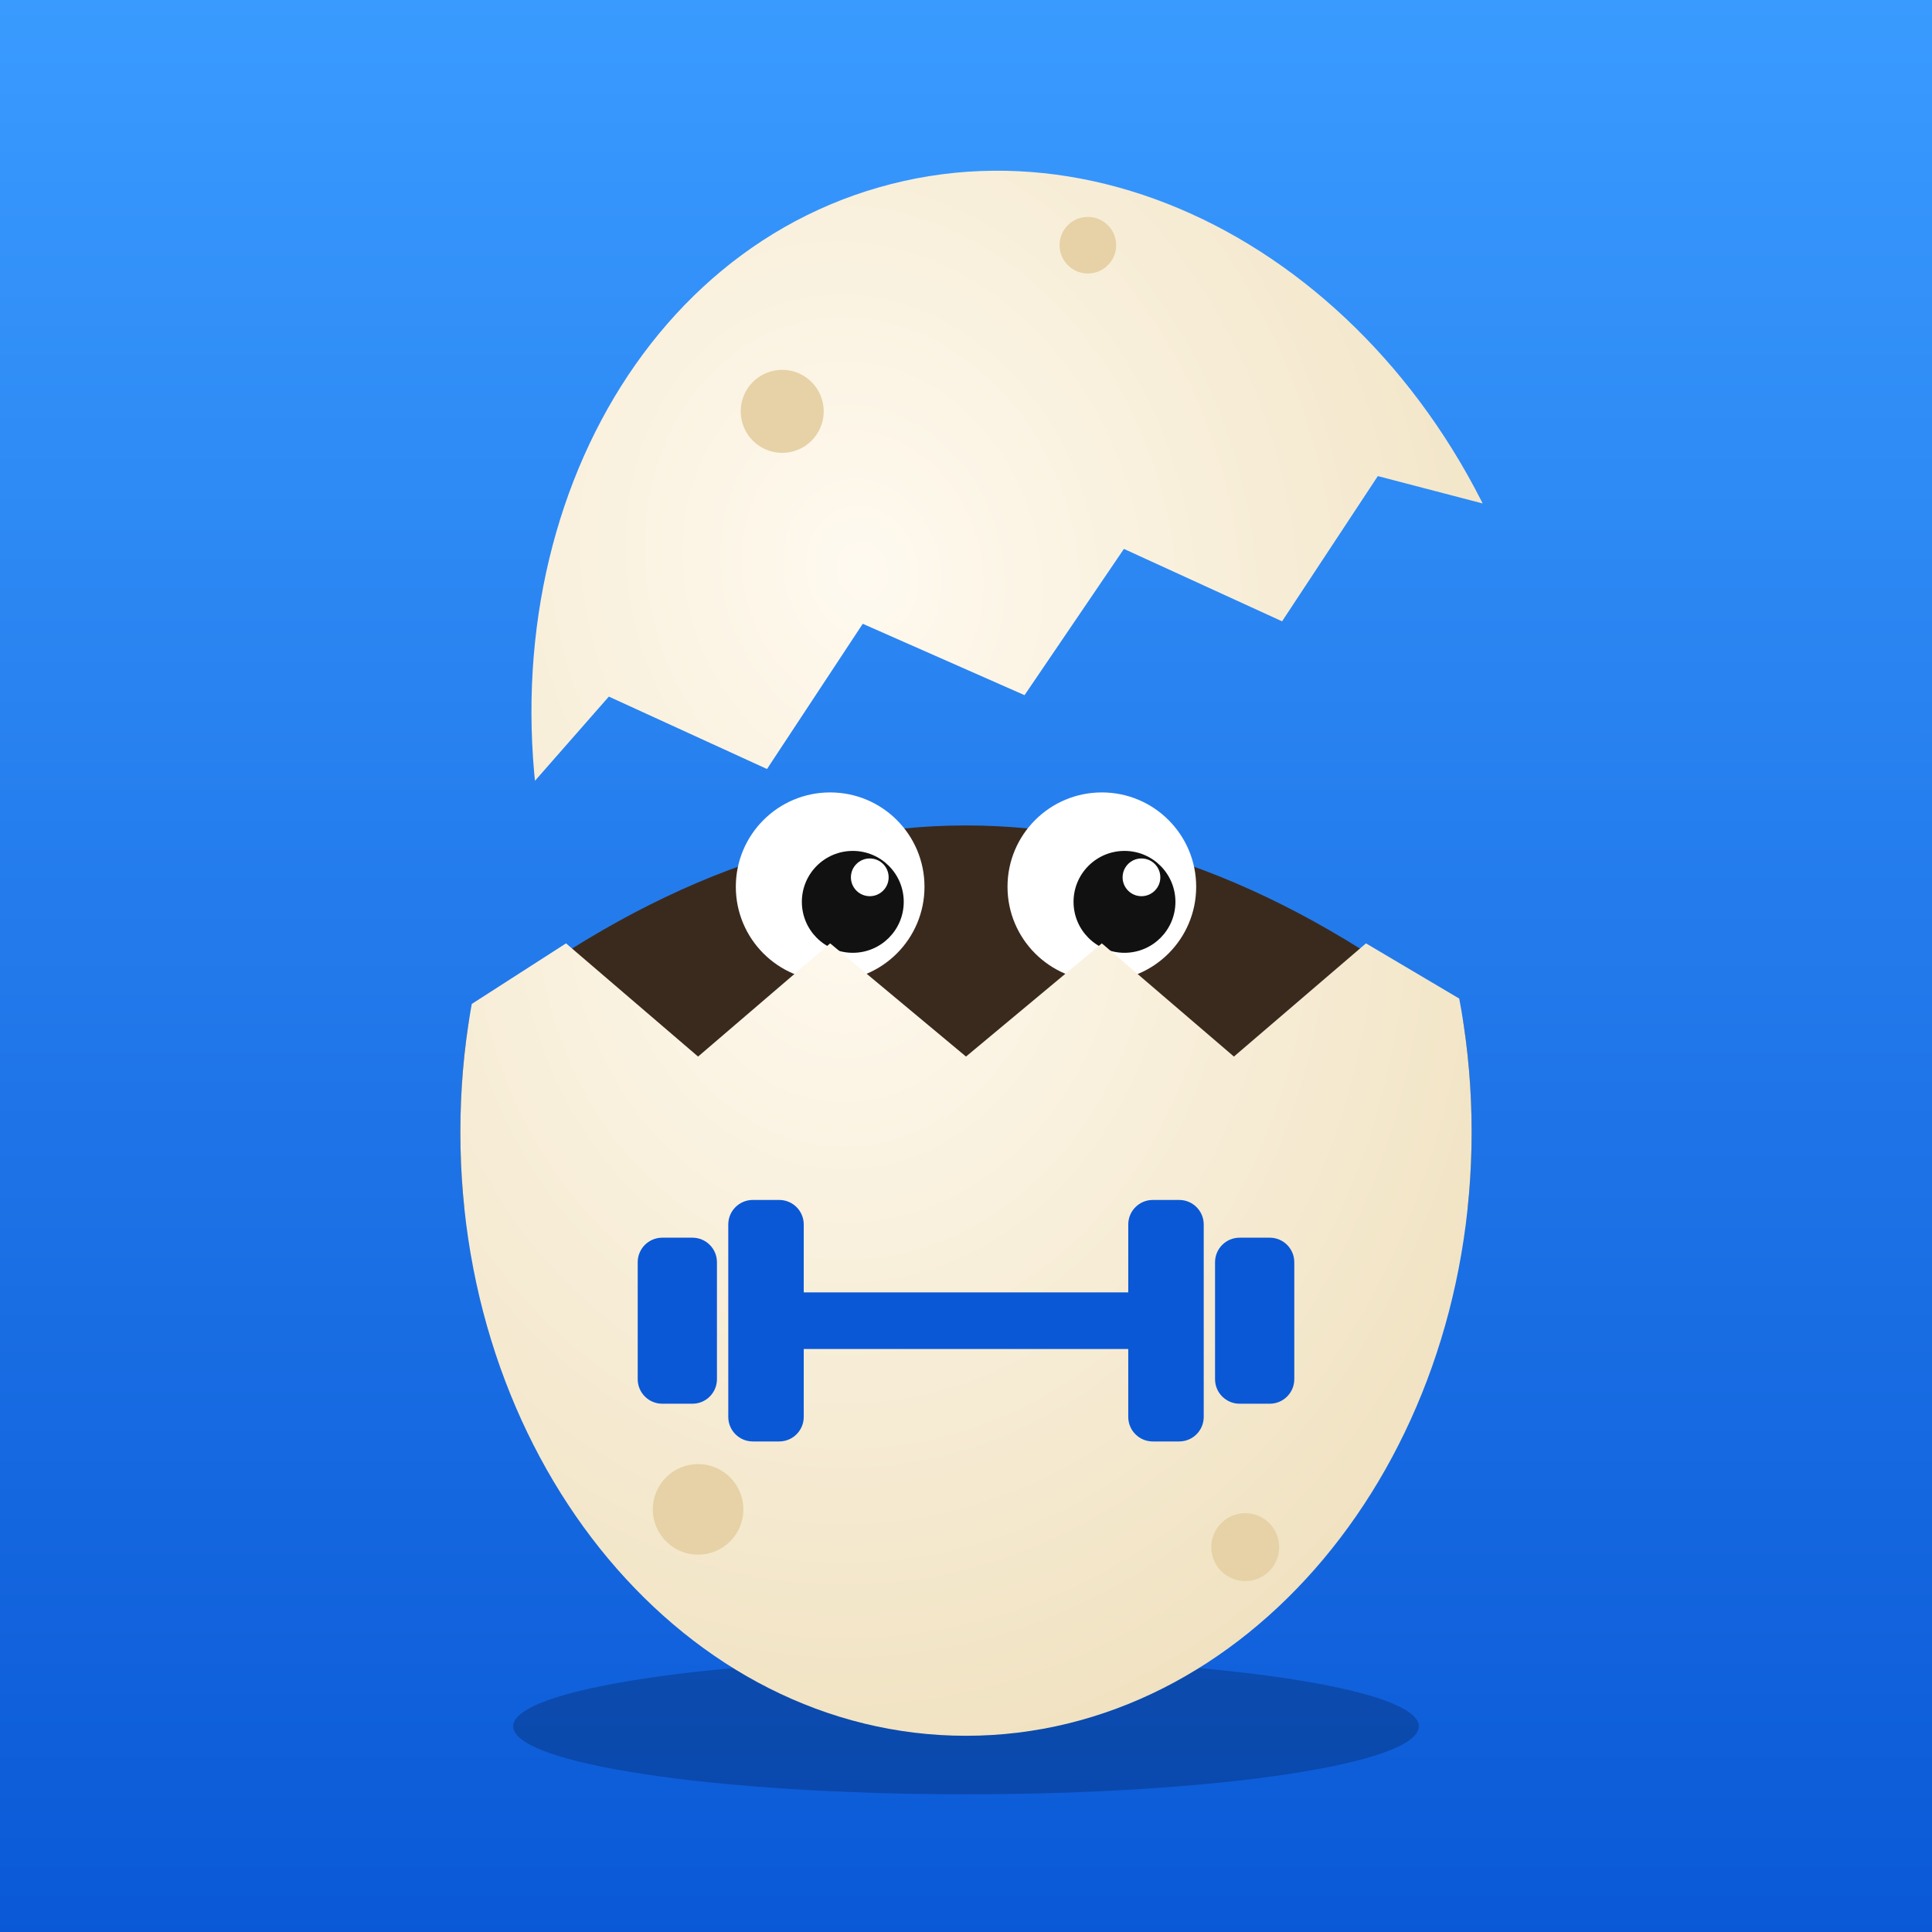
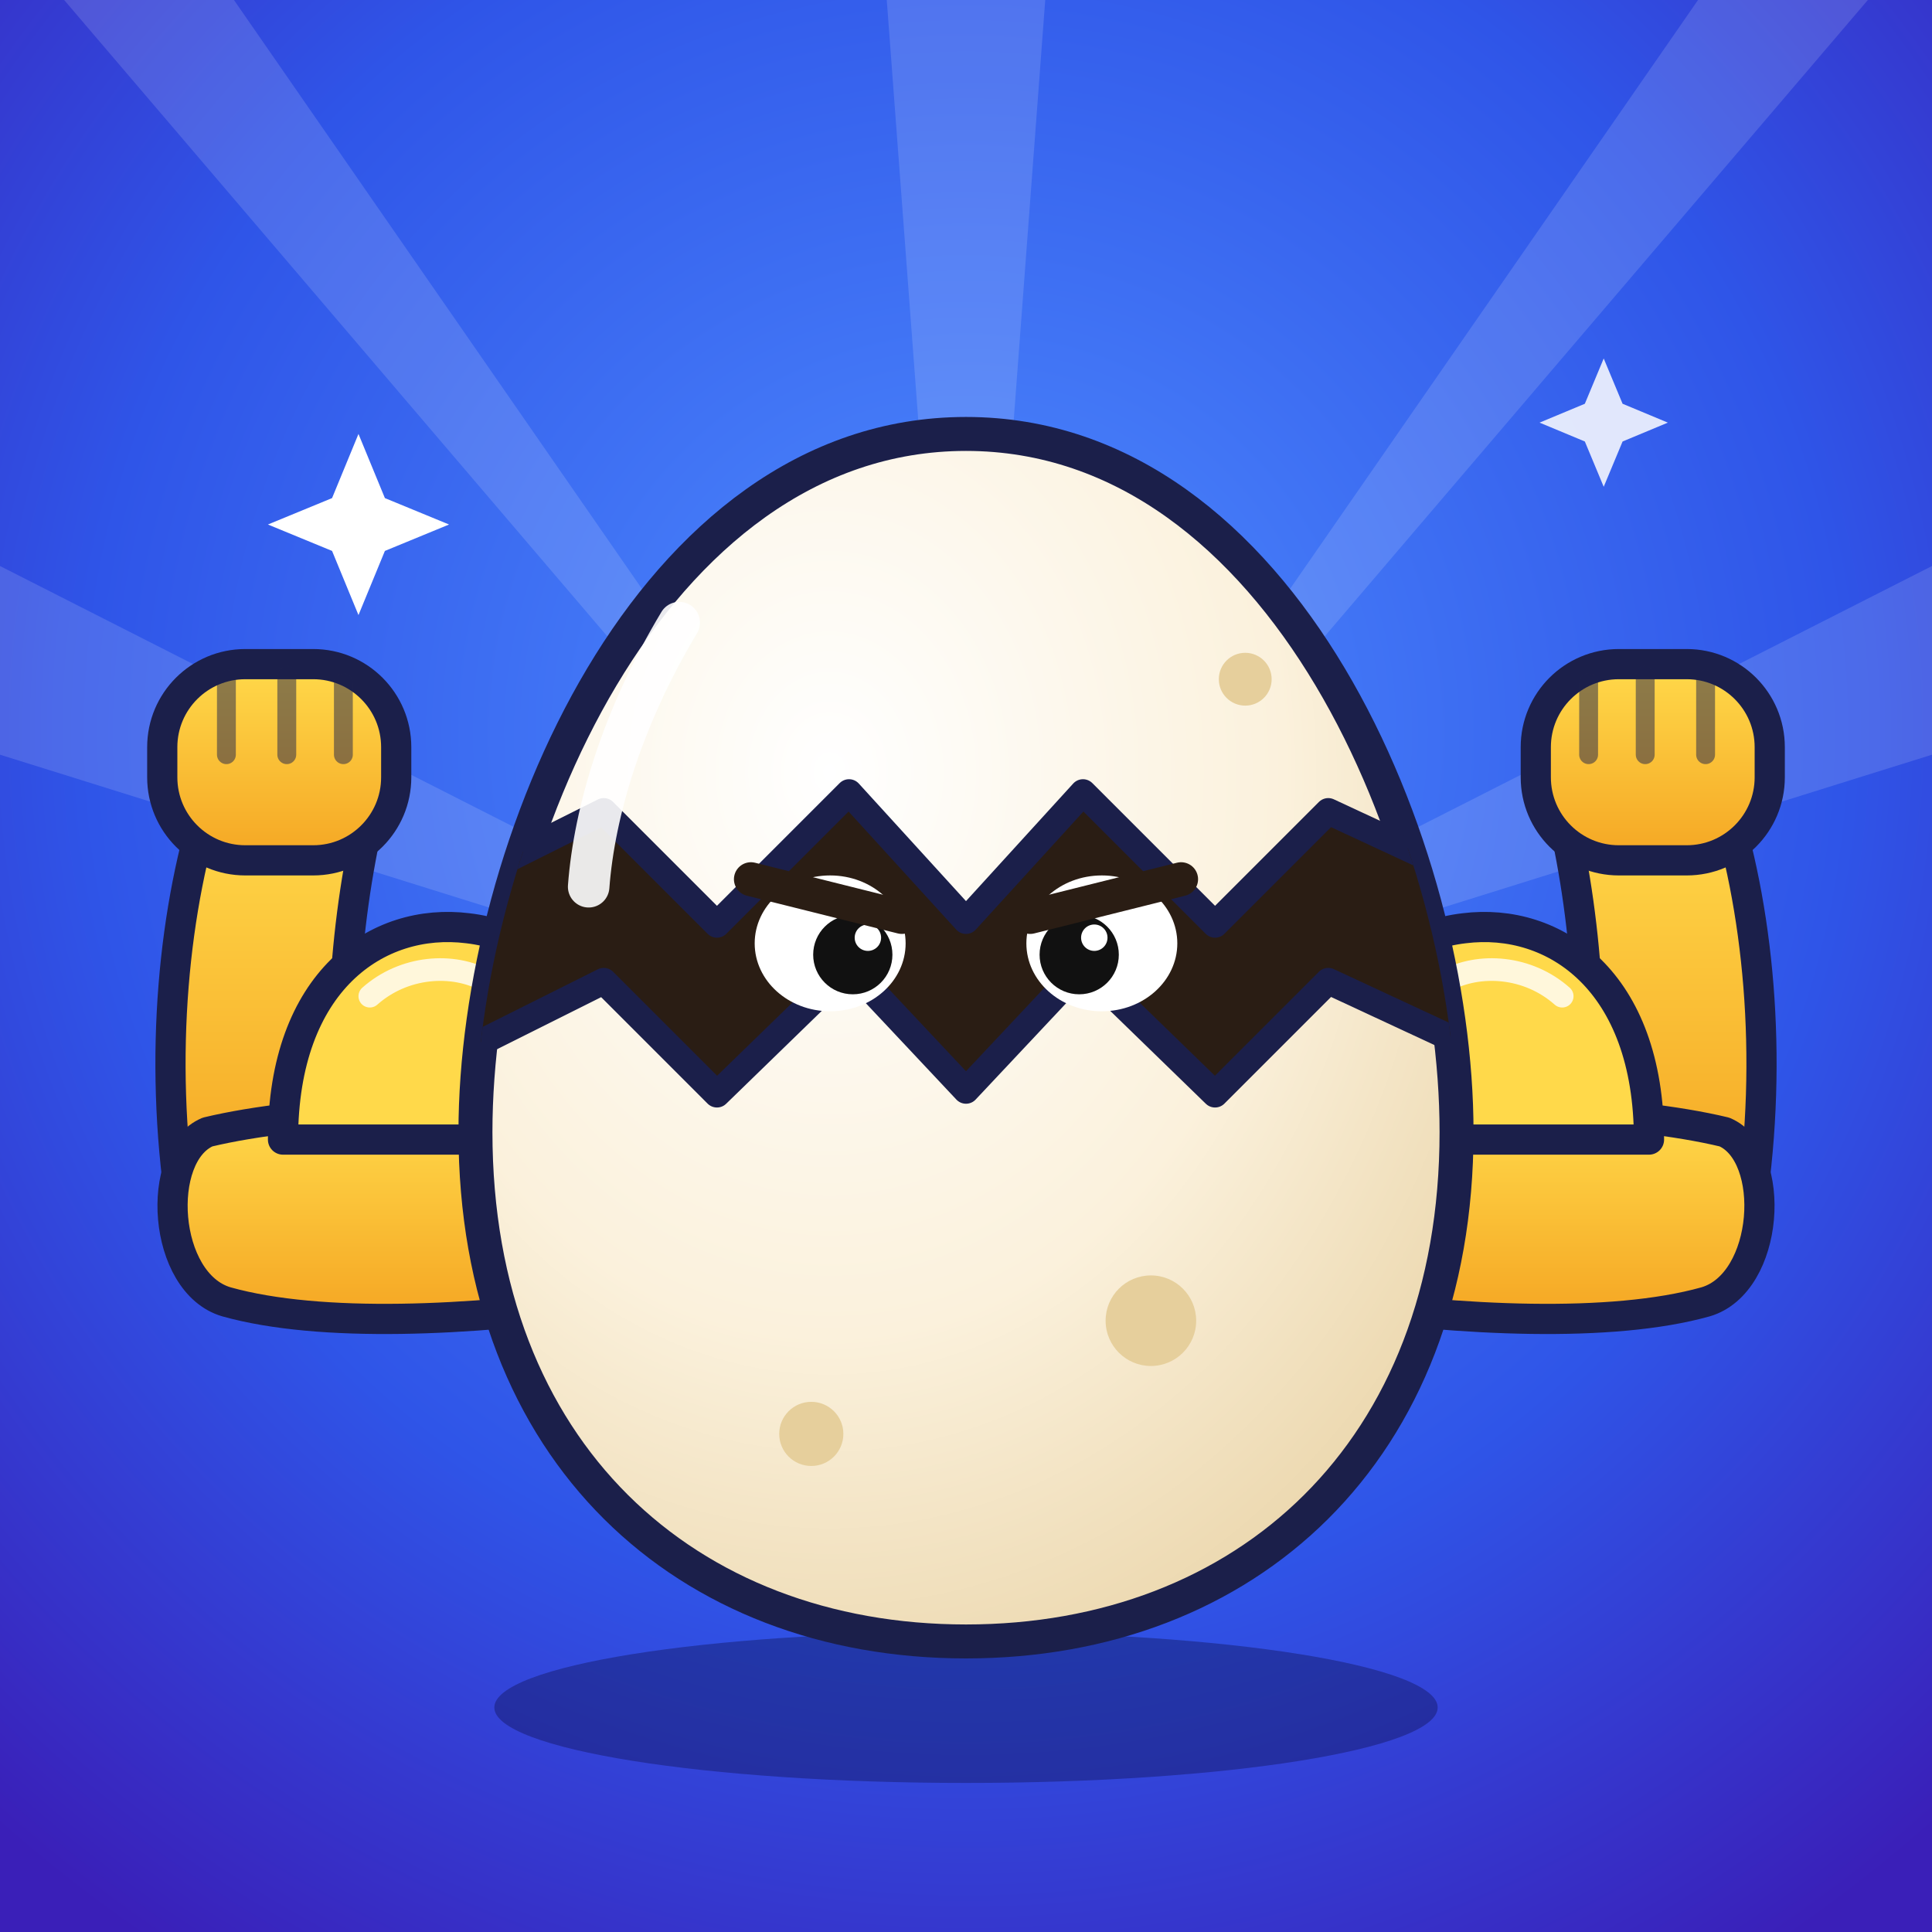
<svg xmlns="http://www.w3.org/2000/svg" viewBox="0 0 1024 1024" width="1024" height="1024">
  <defs>
-     <linearGradient id="bg" x1="0" y1="0" x2="0" y2="1">
-       <stop offset="0" stop-color="#3a9bff" />
-       <stop offset="1" stop-color="#0a58d6" />
+     <radialGradient id="bg" cx=".5" cy=".38" r=".75">
+       <stop offset="0" stop-color="#4f8dff" />
+       <stop offset=".6" stop-color="#2f55e8" />
+       <stop offset="1" stop-color="#3a1fb8" />
+     </radialGradient>
+     <radialGradient id="shell" cx=".36" cy=".28" r=".85">
+       <stop offset="0" stop-color="#ffffff" />
+       <stop offset=".55" stop-color="#fbf1dc" />
+       <stop offset="1" stop-color="#e9d3a6" />
+     </radialGradient>
+     <linearGradient id="arm" x1="0" y1="0" x2="0" y2="1">
+       <stop offset="0" stop-color="#ffd94a" />
+       <stop offset="1" stop-color="#f5a623" />
    </linearGradient>
-     <radialGradient id="shell" cx=".38" cy=".3" r=".8">
-       <stop offset="0" stop-color="#fffaf0" />
-       <stop offset="1" stop-color="#efe0bd" />
-     </radialGradient>
-     <clipPath id="bottom">
-       <path d="M230 545 L300 500 L370 560 L440 500 L512 560 L584 500 L654 560 L724 500 L800 545 L860 545 L860 1000 L160 1000 L160 545 Z" />
-     </clipPath>
-     <clipPath id="top">
-       <path d="M230 545 L300 500 L370 560 L440 500 L512 560 L584 500 L654 560 L724 500 L800 545 L860 545 L860 80 L160 80 L160 545 Z" />
+     <clipPath id="eggc">
+       <path d="M512 230 C 680 230 772 450 772 600 C 772 770 660 870 512 870 C 364 870 252 770 252 600 C 252 450 344 230 512 230 Z" />
    </clipPath>
  </defs>
  <rect width="1024" height="1024" fill="url(#bg)" />
-   <ellipse cx="512" cy="915" rx="240" ry="36" fill="rgba(0,20,60,.28)" />
-   <clipPath id="egg">
-     <ellipse cx="512" cy="600" rx="268" ry="320" />
-   </clipPath>
-   <path d="M244 545 Q 512 330 780 545 L 780 640 L 244 640 Z" fill="#3a2a1e" clip-path="url(#egg)" />
-   <circle cx="440" cy="470" r="50" fill="#fff" />
-   <circle cx="584" cy="470" r="50" fill="#fff" />
-   <circle cx="452" cy="478" r="27" fill="#111" />
-   <circle cx="596" cy="478" r="27" fill="#111" />
-   <circle cx="461" cy="465" r="10" fill="#fff" />
-   <circle cx="605" cy="465" r="10" fill="#fff" />
-   <g clip-path="url(#bottom)">
-     <ellipse cx="512" cy="600" rx="268" ry="320" fill="url(#shell)" />
-     <circle cx="370" cy="800" r="24" fill="#e6d2a6" />
-     <circle cx="660" cy="820" r="18" fill="#e6d2a6" />
-     <g transform="translate(512 700)">
-       <rect x="-118" y="-15" width="236" height="30" rx="13" fill="#0a58d6" />
-       <rect x="-126" y="-64" width="40" height="128" rx="13" fill="#0a58d6" />
-       <rect x="86" y="-64" width="40" height="128" rx="13" fill="#0a58d6" />
-       <rect x="-174" y="-44" width="42" height="88" rx="13" fill="#0a58d6" />
-       <rect x="132" y="-44" width="42" height="88" rx="13" fill="#0a58d6" />
-     </g>
+   <g opacity=".14" fill="#fff">
+     <path d="M512 560 L 470 0 L 554 0 Z" />
+     <path d="M512 560 L 1024 300 L 1024 400 Z" />
+     <path d="M512 560 L 0 300 L 0 400 Z" />
+     <path d="M512 560 L 900 0 L 990 0 Z" />
+     <path d="M512 560 L 34 0 L 124 0 Z" />
  </g>
-   <g transform="translate(20 -190) rotate(-16 512 520)">
-     <g clip-path="url(#top)">
-       <ellipse cx="512" cy="600" rx="268" ry="320" fill="url(#shell)" />
-       <circle cx="430" cy="380" r="22" fill="#e6d2a6" />
-       <circle cx="610" cy="340" r="15" fill="#e6d2a6" />
-     </g>
+   <g fill="#fff">
+     <path d="M190 230 l14 34 l34 14 l-34 14 l-14 34 l-14 -34 l-34 -14 l34 -14 Z" />
+     <path d="M850 190 l10 24 l24 10 l-24 10 l-10 24 l-10 -24 l-24 -10 l24 -10 Z" opacity=".85" />
  </g>
+   <ellipse cx="512" cy="905" rx="250" ry="40" fill="rgba(10,10,60,.35)" />
+   <g id="armL" stroke="#1b1f4a" stroke-width="16" stroke-linejoin="round">
+     <path d="M96 640 C 84 560 92 480 112 420 L 196 432 C 182 492 178 560 186 630 Z" fill="url(#arm)" />
+     <path d="M110 600 C 160 588 250 584 320 594 L 320 690 C 250 700 170 704 120 690 C 86 680 82 612 110 600 Z" fill="url(#arm)" />
+     <path d="M150 604 C 150 520 200 486 248 492 C 300 498 318 548 312 604 Z" fill="#ffd94a" />
+     <path d="M196 528 C 214 512 240 510 258 520" stroke="#fff" stroke-width="12" stroke-linecap="round" fill="none" opacity=".8" />
+     <rect x="86" y="352" width="124" height="104" rx="44" fill="url(#arm)" />
+     <path d="M120 360 v40 M152 358 v42 M182 362 v38" stroke="#1b1f4a" stroke-width="10" stroke-linecap="round" opacity=".5" />
+   </g>
+   <use href="#armL" transform="translate(1024 0) scale(-1 1)" />
+   <path d="M512 230 C 680 230 772 450 772 600 C 772 770 660 870 512 870 C 364 870 252 770 252 600 C 252 450 344 230 512 230 Z" fill="url(#shell)" stroke="#1b1f4a" stroke-width="18" />
+   <g clip-path="url(#eggc)">
+     <path d="M240 470 L 320 430 L 380 490 L 450 420 L 512 488 L 574 420 L 644 490 L 704 430 L 790 470 L 790 560 L 704 520 L 644 580 L 574 512 L 512 578 L 450 512 L 380 580 L 320 520 L 240 560 Z" fill="#2a1d14" stroke="#1b1f4a" stroke-width="14" stroke-linejoin="round" />
+     <ellipse cx="440" cy="500" rx="40" ry="36" fill="#fff" />
+     <ellipse cx="584" cy="500" rx="40" ry="36" fill="#fff" />
+     <circle cx="452" cy="506" r="21" fill="#111" />
+     <circle cx="572" cy="506" r="21" fill="#111" />
+     <circle cx="460" cy="497" r="7" fill="#fff" />
+     <circle cx="580" cy="497" r="7" fill="#fff" />
+     <path d="M398 466 L 478 486" stroke="#2a1d14" stroke-width="18" stroke-linecap="round" />
+     <path d="M626 466 L 546 486" stroke="#2a1d14" stroke-width="18" stroke-linecap="round" />
+   </g>
+   <path d="M360 330 C 330 380 315 430 312 470" stroke="#fff" stroke-width="22" stroke-linecap="round" fill="none" opacity=".9" />
+   <circle cx="610" cy="700" r="24" fill="#e6cf9c" />
+   <circle cx="430" cy="760" r="17" fill="#e6cf9c" />
+   <circle cx="660" cy="360" r="14" fill="#e6cf9c" />
</svg>
